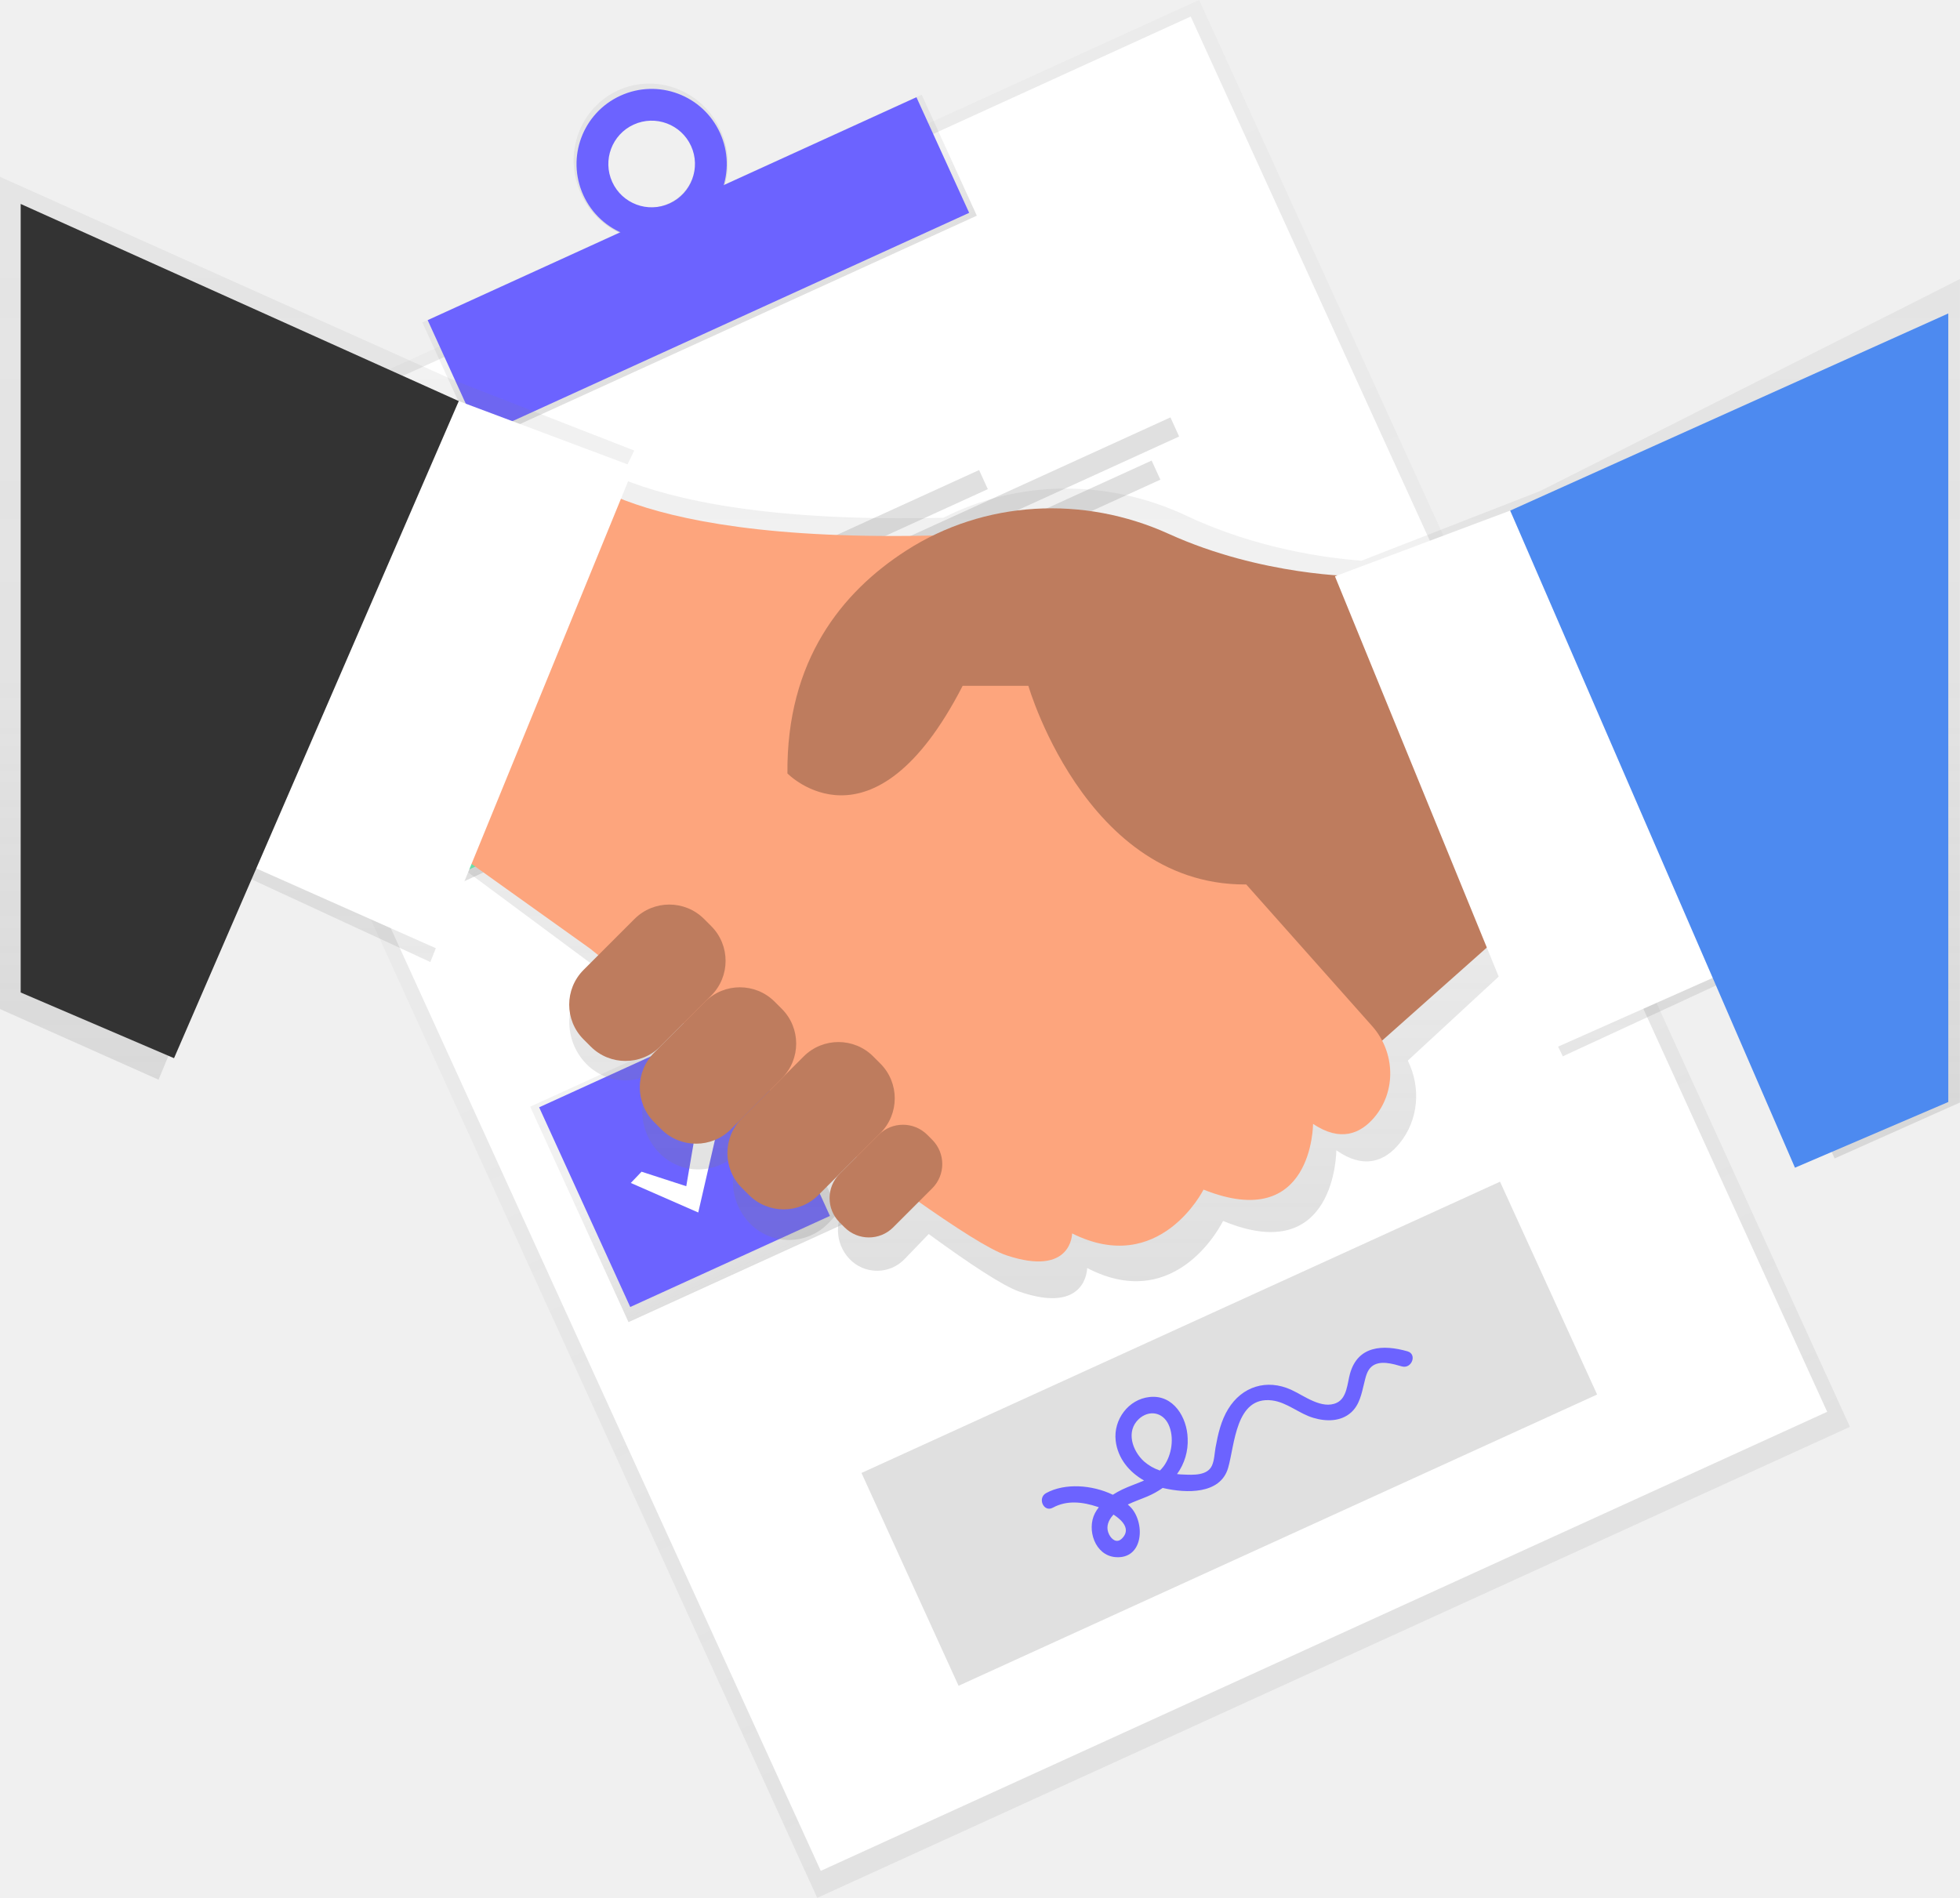
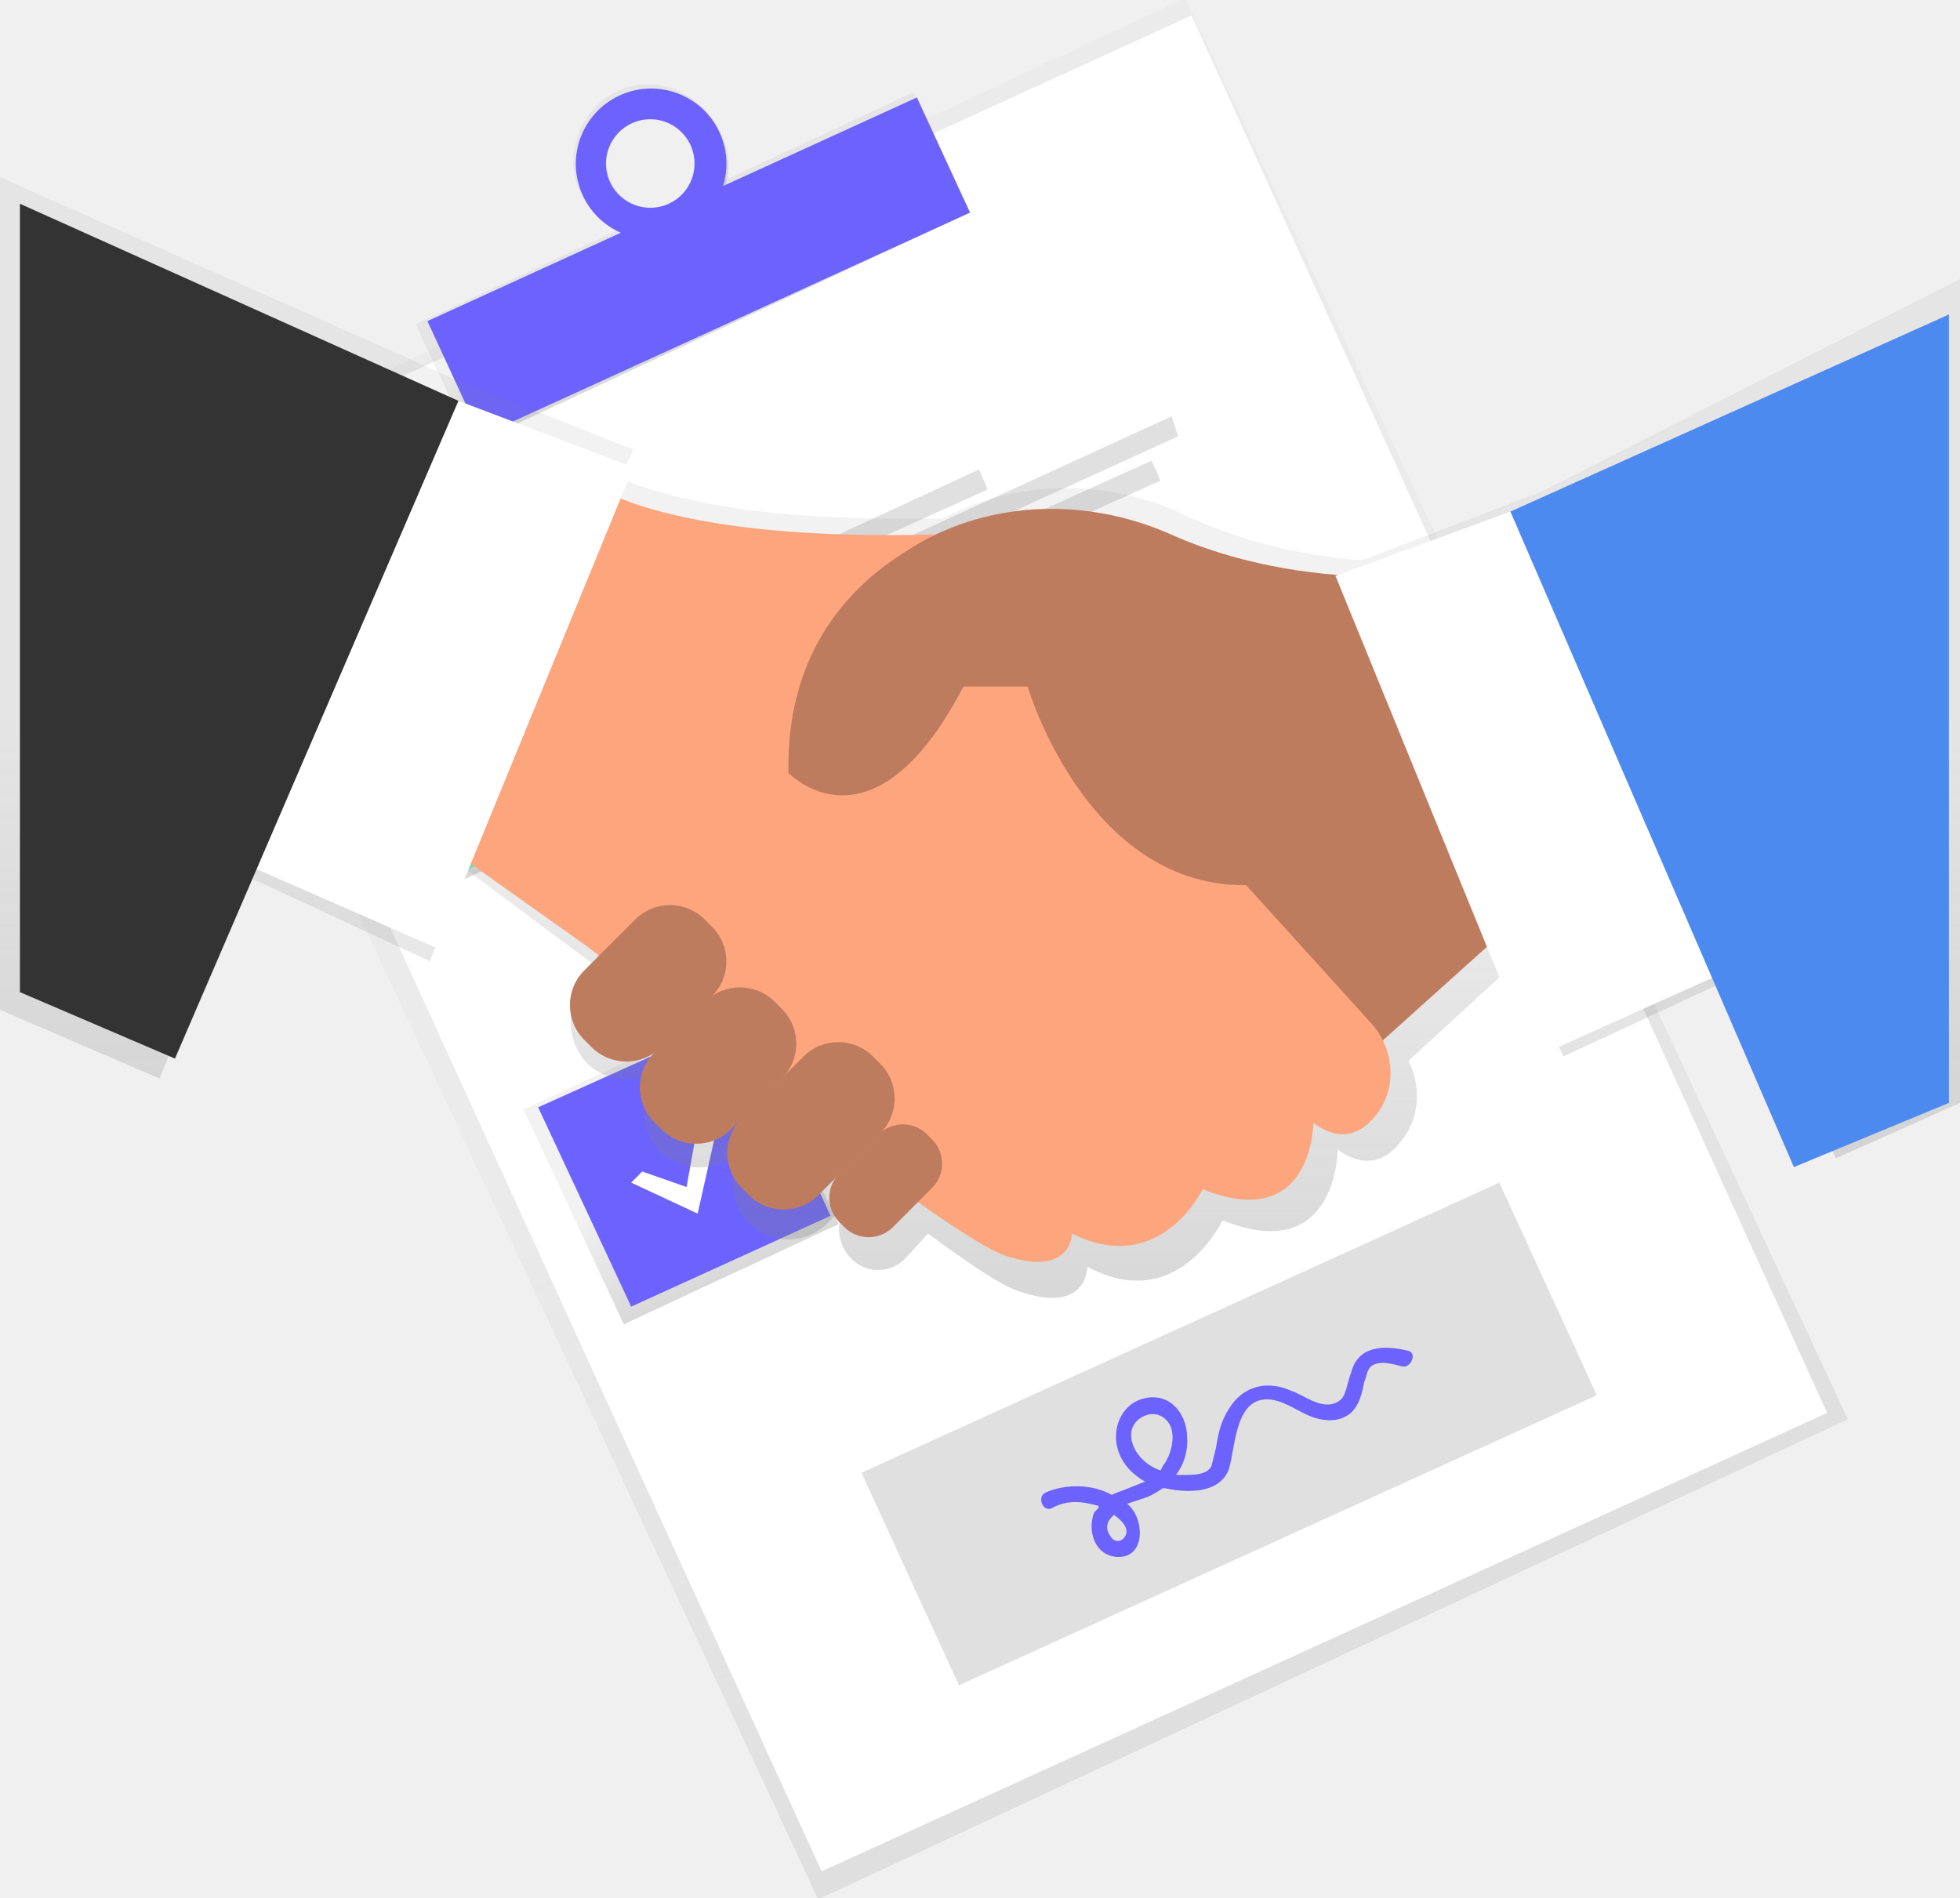
- <svg xmlns="http://www.w3.org/2000/svg" xmlns:xlink="http://www.w3.org/1999/xlink" id="196ecc45-c3c6-4b7d-8685-374129418fe3" data-name="Layer 1" width="885" height="856.96" viewBox="0 0 885 856.96">
+ <svg xmlns="http://www.w3.org/2000/svg" xmlns:xlink="http://www.w3.org/1999/xlink" viewBox="0 0 885 857">
  <defs>
-     <linearGradient id="431b905b-f630-4d26-9705-072736e3fa0a" x1="613.19" y1="813.7" x2="613.19" y2="105.57" gradientTransform="translate(-0.86 -10.23)" gradientUnits="userSpaceOnUse">
-       <stop offset="0" stop-color="gray" stop-opacity="0.25" />
-       <stop offset="0.54" stop-color="gray" stop-opacity="0.12" />
-       <stop offset="1" stop-color="gray" stop-opacity="0.1" />
+     <linearGradient id="a" x1="613.2" y1="813.7" x2="613.2" y2="105.6" gradientTransform="translate(-1 -10)" gradientUnits="userSpaceOnUse">
+       <stop offset="0" stop-color="gray" stop-opacity=".3" />
+       <stop offset=".5" stop-color="gray" stop-opacity=".1" />
+       <stop offset="1" stop-color="gray" stop-opacity=".1" />
    </linearGradient>
-     <linearGradient id="82c9264e-9b45-4df5-9d25-f7dacbcab158" x1="613.84" y1="152.52" x2="613.84" y2="92.5" gradientTransform="translate(-140.84 19.9)" xlink:href="#431b905b-f630-4d26-9705-072736e3fa0a" />
-     <linearGradient id="e7f96ace-9b05-41bf-887d-5e87841d3793" x1="613.84" y1="104.78" x2="613.84" y2="33.84" gradientTransform="translate(-136.32 285.71) rotate(-24.52)" xlink:href="#431b905b-f630-4d26-9705-072736e3fa0a" />
-     <linearGradient id="0e5c1f30-7912-44d8-85da-be3b7e04fbbd" x1="440.4" y1="329.87" x2="440.4" y2="222.94" gradientTransform="translate(-61.32 78.01)" xlink:href="#431b905b-f630-4d26-9705-072736e3fa0a" />
-     <linearGradient id="f5898732-89b1-47b9-bad4-993f506fb52e" x1="440.76" y1="541.79" x2="440.76" y2="434.85" gradientTransform="translate(26.6 58.74)" xlink:href="#431b905b-f630-4d26-9705-072736e3fa0a" />
-     <linearGradient id="f9eac279-a8ac-46d5-97b7-7547b98d8743" x1="440.4" y1="302" x2="440.4" y2="249.51" gradientTransform="translate(-293.43 264.79) rotate(-24.52)" xlink:href="#431b905b-f630-4d26-9705-072736e3fa0a" />
-     <linearGradient id="56bc9504-3ea8-4a78-ad29-d599ef16b1a5" x1="599.62" y1="607.1" x2="599.62" y2="100.78" gradientTransform="matrix(1, 0, 0, 1, 0, 0)" xlink:href="#431b905b-f630-4d26-9705-072736e3fa0a" />
+     <linearGradient id="b" x1="613.8" y1="152.5" x2="613.8" y2="92.5" gradientTransform="translate(-141 20)" xlink:href="#a" />
+     <linearGradient id="c" x1="613.8" y1="104.8" x2="613.8" y2="33.8" gradientTransform="rotate(-25 589 457)" xlink:href="#a" />
+     <linearGradient id="d" x1="440.4" y1="329.9" x2="440.4" y2="222.9" gradientTransform="translate(-61 78)" xlink:href="#a" />
+     <linearGradient id="e" x1="440.8" y1="541.8" x2="440.8" y2="434.9" gradientTransform="translate(27 59)" xlink:href="#a" />
+     <linearGradient id="f" x1="440.4" y1="302" x2="440.4" y2="249.5" gradientTransform="rotate(-25 463 808)" xlink:href="#a" />
+     <linearGradient id="g" x1="599.6" y1="607.1" x2="599.6" y2="100.8" xlink:href="#a" />
  </defs>
-   <g opacity="0.5">
-     <rect x="356.07" y="95.34" width="512.51" height="708.13" transform="translate(-288.4 273.74) rotate(-24.52)" fill="url(#431b905b-f630-4d26-9705-072736e3fa0a)" />
-   </g>
-   <rect x="361.51" y="100.79" width="499.47" height="692.48" transform="translate(-287.52 273.08) rotate(-24.52)" fill="#fff" />
-   <rect x="349.12" y="112.4" width="247.78" height="60.02" transform="translate(-173.56 188.23) rotate(-24.52)" fill="url(#82c9264e-9b45-4df5-9d25-f7dacbcab158)" />
-   <path d="M436.21,61.74c-17.4,7.94-24.92,28.82-16.79,46.64s28.83,25.83,46.23,17.89,24.92-28.82,16.79-46.64S453.61,53.8,436.21,61.74Zm23.21,50.88a20.47,20.47,0,1,1,9.69-26.91A20.23,20.23,0,0,1,459.42,112.63Z" transform="translate(-157.12 -20.92)" fill="url(#e7f96ace-9b05-41bf-887d-5e87841d3793)" />
-   <rect x="351.19" y="112.55" width="242.56" height="57.38" transform="translate(-173.12 187.91) rotate(-24.52)" fill="#6c63ff" />
-   <path d="M437.29,64.12a33.91,33.91,0,1,0,44.92,16.78A33.91,33.91,0,0,0,437.29,64.12Zm22.19,48.65a19.56,19.56,0,1,1,9.68-25.92A19.56,19.56,0,0,1,459.48,112.76Z" transform="translate(-157.12 -20.92)" fill="#6c63ff" />
-   <rect x="325.61" y="300.95" width="106.94" height="106.94" transform="translate(-270.02 168.37) rotate(-24.52)" fill="url(#0e5c1f30-7912-44d8-85da-be3b7e04fbbd)" />
-   <rect x="413.89" y="493.6" width="106.94" height="106.94" transform="translate(-342.01 222.39) rotate(-24.52)" fill="url(#f5898732-89b1-47b9-bad4-993f506fb52e)" />
-   <rect x="329.52" y="304.86" width="99.11" height="99.11" transform="translate(-270.02 168.37) rotate(-24.52)" fill="#69f0ae" />
-   <rect x="416.66" y="495.88" width="99.11" height="99.11" transform="translate(-341.44 221.76) rotate(-24.52)" fill="#6c63ff" />
-   <rect x="471.46" y="260.92" width="135.85" height="9.48" transform="translate(-218.73 226.9) rotate(-24.52)" fill="#e0e0e0" />
-   <rect x="473.37" y="255.5" width="224.31" height="9.48" transform="translate(-212.31 245.56) rotate(-24.52)" fill="#e0e0e0" />
-   <rect x="479.98" y="271.71" width="208.51" height="9.48" transform="translate(-219.16 246.49) rotate(-24.52)" fill="#e0e0e0" />
-   <rect x="558.6" y="451.95" width="135.85" height="9.48" transform="translate(-290.15 280.29) rotate(-24.52)" fill="#e0e0e0" />
-   <rect x="560.51" y="446.52" width="224.31" height="9.48" transform="translate(-283.73 298.95) rotate(-24.52)" fill="#e0e0e0" />
-   <rect x="567.12" y="462.74" width="208.51" height="9.48" transform="translate(-290.58 299.88) rotate(-24.52)" fill="#e0e0e0" />
-   <polygon points="199.04 337.46 222.26 345 229.9 300.31 241.2 303.4 228.49 358.65 193.47 343.3 199.04 337.46" fill="url(#f9eac279-a8ac-46d5-97b7-7547b98d8743)" />
-   <polygon points="202 336.87 222.19 343.42 228.83 304.56 238.65 307.25 227.6 355.29 197.15 341.95 202 336.87" fill="#fff" />
-   <polygon points="289.68 529.08 309.87 535.63 316.51 496.77 326.33 499.46 315.28 547.5 284.83 534.16 289.68 529.08" fill="#fff" />
-   <rect x="553.74" y="615.49" width="316.9" height="105.63" transform="translate(-370.25 334.93) rotate(-24.52)" fill="#e0e0e0" />
-   <path d="M792.63,631.1c-11.08-3.16-22.42-2.56-25.95,10.11-1.19,4.27-1.33,10.9-5.91,13.1-6.74,3.24-14.87-3.24-20.72-5.88-10.9-4.92-22.09-1.57-28.4,8.77-3.2,5.24-4.57,11.27-5.66,17.24-.47,2.59-.53,5.79-1.62,8.23-2.09,4.67-8.63,4.25-12.92,4.07-.94,0-1.9-.11-2.86-.21a25.33,25.33,0,0,0,4.8-16.13c-.28-9.47-6.43-19.83-17.18-18.67-9.63,1-16.41,10.3-15.33,19.71.92,8,6.13,14.2,12.81,18-3.28,1.45-6.78,2.58-9.88,4.08a41.43,41.43,0,0,0-4.21,2.35c-9.37-4.52-21.68-5.37-30.11-.76-4.08,2.23-1.1,8.86,3,6.61,6.42-3.51,13.5-2.63,20.21-.4l.56.2a18.06,18.06,0,0,0-1.75,2.71c-3.79,7.36,0,19,9.22,19.8,13,1.11,13.61-16.07,6.55-22.91-.3-.29-.6-.57-.92-.84,2.92-1.41,6.08-2.47,8.87-3.66a36.89,36.89,0,0,0,6.9-3.84l.5.13c9.93,2.25,25.43,2.95,29-9.08,3.06-10.44,3.35-32.61,19.85-30.56,6.73.83,12.25,6,18.65,7.87,5.73,1.71,12.36,1.78,17.06-2.44,3.88-3.48,4.75-8.62,5.94-13.42.61-2.48,1.21-5.44,3.23-7.21,3.65-3.19,9.68-1.31,13.75-.15C794.56,639.18,797.14,632.38,792.63,631.1Zm-129,84.59c-2.19,2.17-4.51.45-5.68-1.82-1.42-2.76-.81-5.48,1-7.91a13.74,13.74,0,0,1,.95-1.14C664.23,707.62,667.77,711.63,663.67,715.69Zm7.68-54c4.5-4.18,10.77-3.26,13.45,2.48s1.5,13.84-2.26,18.9a15.26,15.26,0,0,1-1.65,1.86,21.07,21.07,0,0,1-7.13-4.07C668.4,676.06,665.39,667.19,671.35,661.66Z" transform="translate(-157.12 -20.92)" fill="#6c63ff" />
-   <path d="M852.6,242.63l-80.72,31.47c-15.18-1.13-47.12-5.25-78.82-20.2-35.29-16.64-75.72-16.6-110,.83-79,1.89-122.48-8.23-145.68-17.81l6.12-12.56-81.82-31.9L157.12,100.78V476.54l71.59,31.9,38.4-92.12,84.33,39,16.19-41.14L423,455.27l3.77,3.17-5.19,5.39a27.06,27.06,0,0,0,0,37.21h0a24.64,24.64,0,0,0,35.8,0l-2.84,3a27.06,27.06,0,0,0,0,37.21h0a24.64,24.64,0,0,0,35.8,0l16.4-17.05h0L495.48,535.9a27.06,27.06,0,0,0,0,37.21h0a24.64,24.64,0,0,0,35.8,0l16.19-16.83h0l-6.81,7.08a18.9,18.9,0,0,0,0,26,17.21,17.21,0,0,0,25,0l10.8-11.22c18.55,13.55,33.56,23.44,40.91,26C648,614.76,648,593.49,648,593.49c40.91,21.26,61.37-21.26,61.37-21.26,51.14,21.26,51.14-31.9,51.14-31.9,12.78,8.86,22,4.8,28.44-3,8.77-10.58,9.84-25.51,3.82-37.49l48.88-45.17,21.14,43.22,84.33-39,38.4,85.13,56.55-25.25V146.94Z" transform="translate(-157.12 -20.92)" fill="url(#56bc9504-3ea8-4a78-ad29-d599ef16b1a5)" />
-   <polygon points="681.9 418.48 592.88 497.6 523.65 369.02 681.9 329.46 681.9 418.48" fill="#be7c5e" />
-   <path d="M413.72,231.69s28.57,39.56,197.81,29.67l98.91,148.36,66.28,74.57c10.41,11.72,11,29.49.78,41.37-6.21,7.21-15.14,11-27.5,2.75,0,0,0,49.45-49.45,29.67,0,0-19.78,39.56-59.34,19.78,0,0,0,19.78-29.67,9.89S423.61,449.29,423.61,449.29l-69.23-49.45Z" transform="translate(-157.12 -20.92)" fill="#fda57d" />
-   <path d="M769.78,281.15s-42.74,0-85-19.19c-38.43-17.43-83.18-15.21-118.64,7.67-28.9,18.65-53.94,49.53-53.47,100.53,0,0,38.46,39.56,79.12-39.56h29.67s28.57,98.91,108.8,89,98.91-19.78,98.91-19.78Z" transform="translate(-157.12 -20.92)" fill="#be7c5e" />
-   <rect x="456.83" y="463.57" width="48.96" height="76.93" rx="22.21" ry="22.21" transform="translate(338.85 -214.21) rotate(45)" fill="#be7c5e" />
-   <rect x="424.96" y="426.21" width="48.96" height="76.93" rx="22.21" ry="22.21" transform="translate(303.09 -202.62) rotate(45)" fill="#be7c5e" />
-   <rect x="498.86" y="487.27" width="48.96" height="83.92" rx="22.21" ry="22.21" transform="translate(370.39 -235.97) rotate(45)" fill="#be7c5e" />
-   <rect x="540.04" y="526.26" width="34.19" height="55.95" rx="15.51" ry="15.51" transform="translate(397.97 -252.54) rotate(45)" fill="#be7c5e" />
-   <polygon points="780.8 438.26 691.79 477.82 602.77 260.23 681.9 230.56 780.8 438.26" fill="#fff" />
-   <polygon points="108.25 388.81 197.26 428.37 286.28 210.78 207.15 181.1 108.25 388.81" fill="#fff" />
-   <polygon points="9.34 92.09 207.15 181.1 78.58 477.82 9.34 448.15 9.34 92.09" fill="#333" />
-   <polygon points="879.71 141.54 681.9 230.56 810.48 527.27 879.71 497.6 879.71 141.54" fill="#4d8af0" />
+   <path transform="rotate(-25 486 800)" fill="url(#a)" d="M356 95h513v708H356z" opacity=".5" />
+   <path fill="#fff" d="M83 215L538 7l287 631-454 207z" />
+   <path transform="rotate(-25 346 493)" fill="url(#b)" d="M349 112h248v60H349z" />
+   <path d="M436 62c-17 8-25 29-17 46s29 26 47 18 25-29 16-46-28-26-46-18zm23 51a20 20 0 1110-27 20 20 0 01-10 27z" transform="translate(-157 -21)" fill="url(#c)" />
+   <path fill="#6c63ff" d="M193 145L414 44l24 52-221 101z" />
+   <path d="M280 43a34 34 0 1045 17 34 34 0 00-45-17zm22 49a20 20 0 1110-26 20 20 0 01-10 26z" fill="#6c63ff" />
+   <path transform="rotate(-25 252 705)" fill="url(#d)" d="M326 301h107v107H326z" />
+   <path transform="rotate(-25 341 898)" fill="url(#e)" d="M414 494h107v107H414z" />
+   <path fill="#69f0ae" d="M156 309l90-41 42 90-91 41z" />
+   <path fill="#6c63ff" d="M243 500l91-41 41 90-90 41z" />
+   <path fill="#e0e0e0" d="M319 269l123-57 4 9-124 56zM324 282l205-94 3 9-204 93zM330 294l190-86 4 9-190 86zM406 460l123-57 4 9-123 56zM412 473l204-94 4 9-205 93zM417 485l190-86 4 9-190 86z" />
+   <path fill="url(#f)" d="M199 337l23 8 8-45 11 3-13 56-35-16 6-6z" />
+   <path fill="#fff" d="M202 337l20 6 7-38 10 2-11 48-31-13 5-5zM290 529l20 7 7-39 9 2-11 49-30-14 5-5z" />
+   <path fill="#e0e0e0" d="M389 665l288-131 44 96-288 131z" />
+   <path d="M636 610c-12-3-23-2-26 10-2 5-2 11-6 13-7 4-15-3-21-5-11-5-22-2-28 8-4 6-5 12-6 18l-2 8c-2 4-8 4-13 4h-3a25 25 0 005-17c0-9-6-19-17-18-10 1-16 10-15 20 1 8 6 14 13 18l-10 4a41 41 0 00-5 2c-9-5-21-5-30-1-4 2-1 9 3 7 7-4 14-3 21-1v1a18 18 0 00-2 2c-3 8 0 19 10 20 13 1 13-16 6-23l-1-1 9-3a37 37 0 007-4h1c9 2 25 3 29-9 3-11 3-33 19-31 7 1 13 6 19 8s12 2 17-2c4-4 5-9 6-14 1-2 1-5 3-7 4-3 10-1 14 0s7-6 3-7zm-129 85c-3 2-5 0-6-2-2-3-1-6 1-8a14 14 0 011-1c4 3 8 7 4 11zm7-54c5-4 11-3 14 2s1 14-3 19a15 15 0 01-1 2 21 21 0 01-7-4c-6-5-9-14-3-19z" fill="#6c63ff" />
+   <path d="M853 243l-81 31c-15-1-47-5-79-20-35-17-76-17-110 1-79 2-122-8-146-18l6-13-81-32-205-91v376l72 31 38-92 84 39 17-41 55 41 4 3-5 6a27 27 0 000 37 25 25 0 0035 0l-2 3a27 27 0 000 37 25 25 0 0035 0l17-17-12 12a27 27 0 000 37 25 25 0 0036 0l16-17-6 7a19 19 0 000 26 17 17 0 0025 0l10-11c19 14 34 24 41 26 31 11 31-11 31-11 41 22 61-21 61-21 52 21 52-32 52-32 12 9 22 5 28-3 9-10 10-25 4-37l49-45 21 43 84-39 39 85 56-25V147z" transform="translate(-157 -21)" fill="url(#g)" />
+   <path fill="#be7c5e" d="M682 418l-89 80-69-129 158-40v89z" />
+   <path d="M257 211s28 39 197 29l99 149 67 74c10 12 11 30 0 42-6 7-15 11-27 2 0 0 0 50-50 30 0 0-19 40-59 20 0 0 0 20-30 10S266 428 266 428l-69-49z" fill="#fda57d" />
+   <path d="M613 260s-43 0-85-19c-39-17-84-15-119 8-29 18-54 49-53 100 0 0 38 40 79-39h29s29 99 109 89 99-20 99-20z" fill="#be7c5e" />
+   <rect x="456.8" y="463.6" width="49" height="76.9" rx="22.2" ry="22.2" transform="rotate(45 428 302)" fill="#be7c5e" />
+   <rect x="425" y="426.2" width="49" height="76.9" rx="22.2" ry="22.2" transform="rotate(45 396 265)" fill="#be7c5e" />
+   <rect x="498.9" y="487.3" width="49" height="83.9" rx="22.2" ry="22.2" transform="rotate(45 470 329)" fill="#be7c5e" />
+   <rect x="540" y="526.3" width="34.2" height="56" rx="15.5" ry="15.5" transform="rotate(45 504 354)" fill="#be7c5e" />
+   <path fill="#fff" d="M781 438l-89 40-89-218 79-29 99 207zM108 389l89 39 89-217-79-30-99 208z" />
+   <path fill="#333" d="M9 92l198 89L79 478 9 448V92z" />
+   <path fill="#4d8af0" d="M880 142l-198 89 128 296 70-29V142z" />
</svg>
